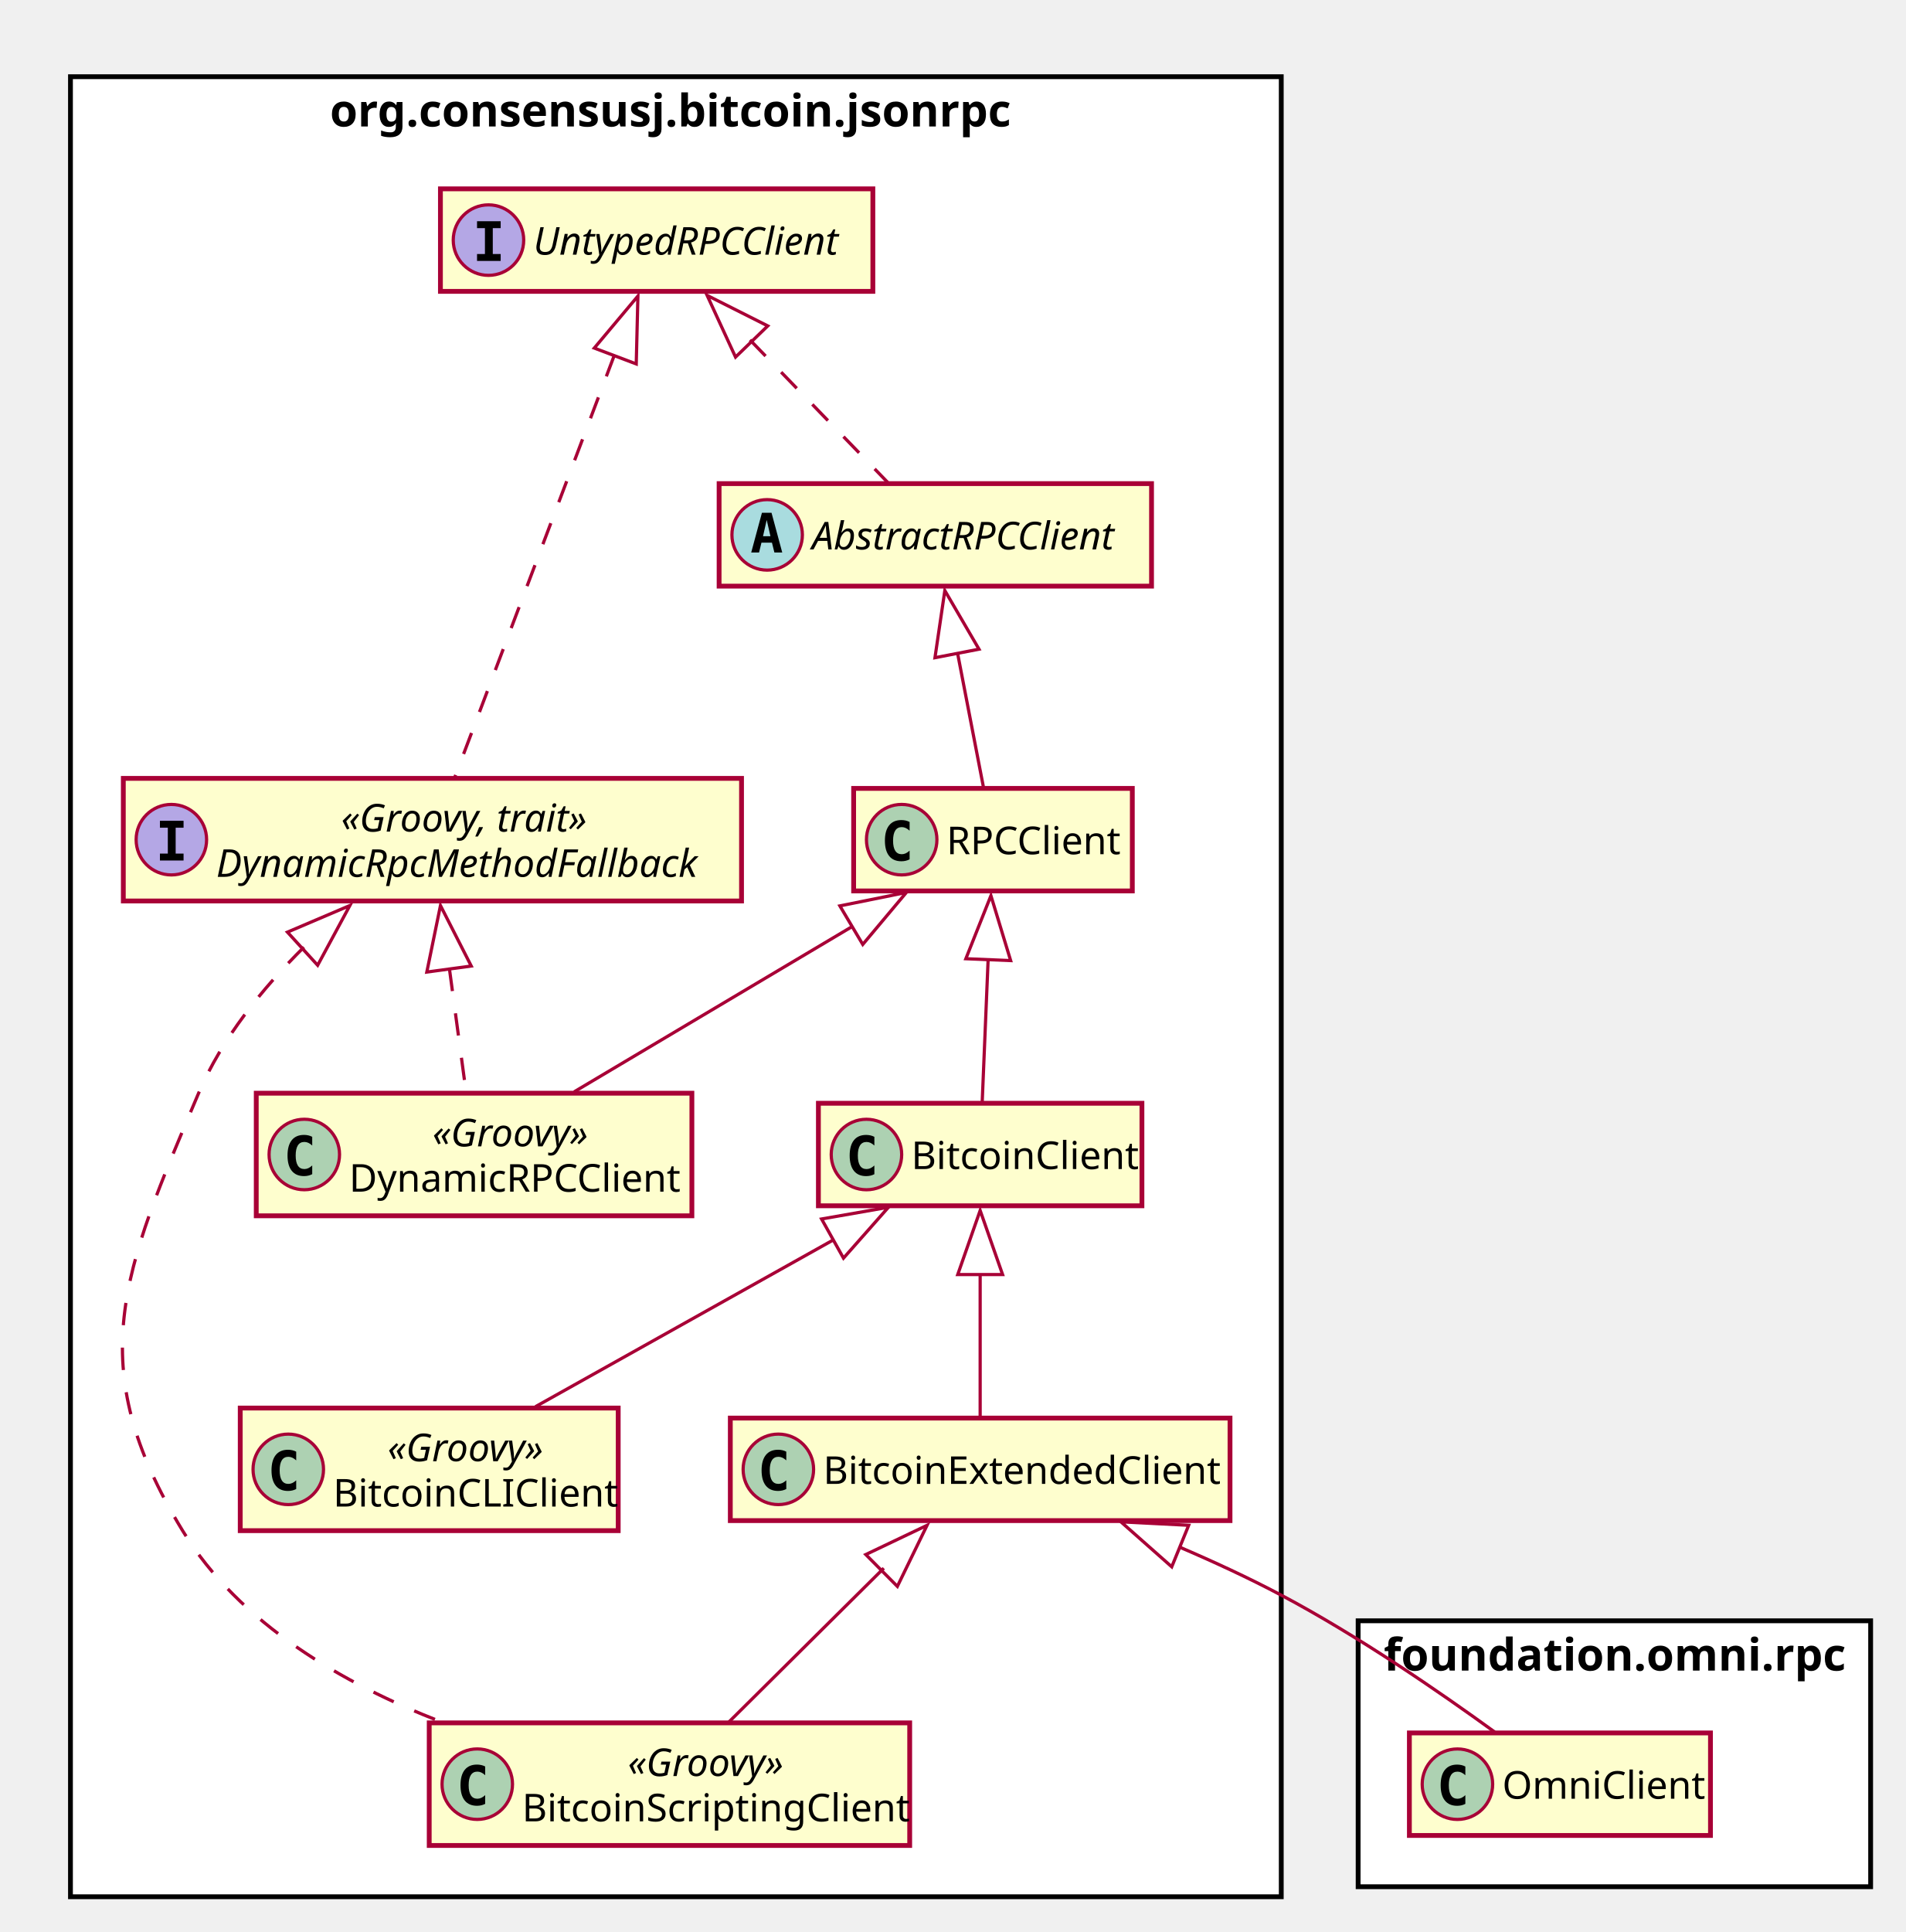
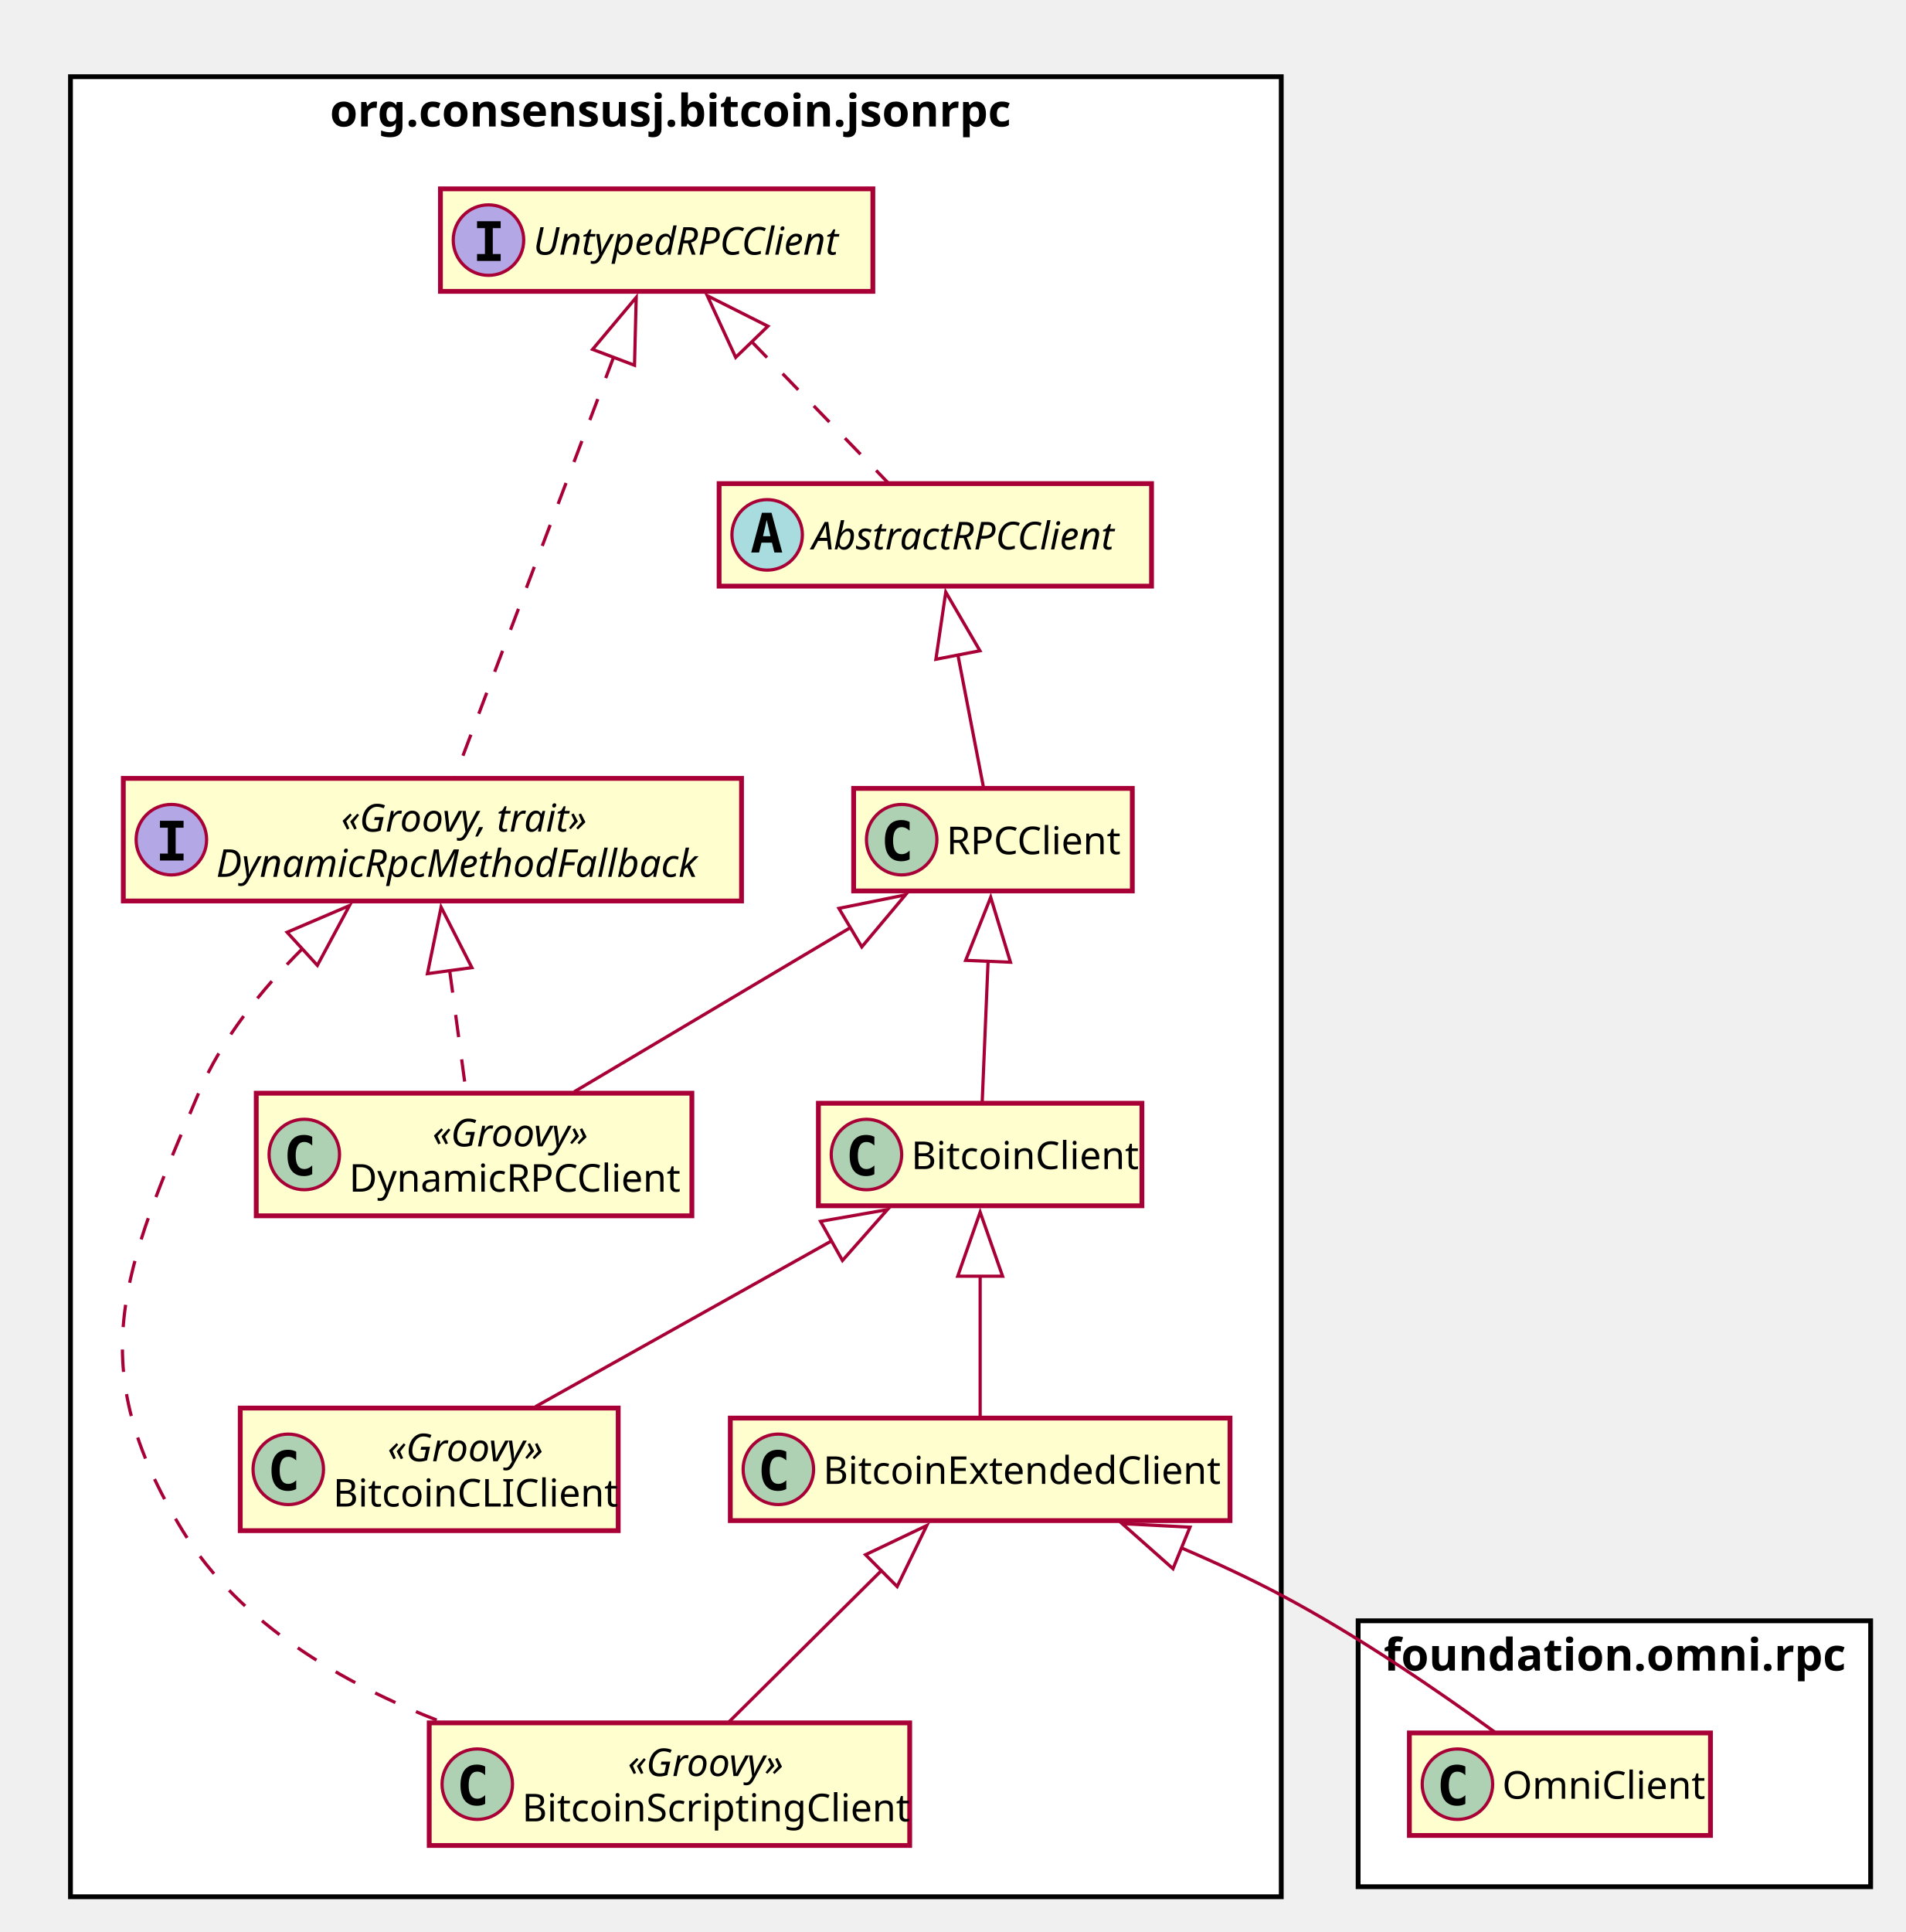
<svg xmlns="http://www.w3.org/2000/svg" contentScriptType="application/ecmascript" contentStyleType="text/css" height="603px" preserveAspectRatio="none" style="width:595px;height:603px;" version="1.1" viewBox="0 0 595 603" width="595px" zoomAndPan="magnify">
  <defs />
  <g>
    <rect fill="#FFFFFF" height="568.06" style="stroke: #000000; stroke-width: 1.5;" width="378" x="22" y="23.94" />
    <text fill="#000000" font-family="sans-serif" font-size="14" font-weight="bold" lengthAdjust="spacingAndGlyphs" textLength="216" x="103" y="39.475">org.consensusj.bitcoin.jsonrpc</text>
    <rect fill="#FFFFFF" height="83" style="stroke: #000000; stroke-width: 1.5;" width="160" x="424" y="505.87" />
    <text fill="#000000" font-family="sans-serif" font-size="14" font-weight="bold" lengthAdjust="spacingAndGlyphs" textLength="144" x="432" y="521.405">foundation.omni.rpc</text>
    <rect fill="#FEFECE" height="32" id="org.consensusj.bitcoin.jsonrpc.UntypedRPCClient" style="stroke: #A80036; stroke-width: 1.5;" width="135" x="137.5" y="58.94" />
    <ellipse cx="152.5" cy="74.94" fill="#B4A7E5" rx="11" ry="11" style="stroke: #A80036; stroke-width: 1.0;" />
    <path d="M148.928,71.205 L148.928,69.047 L156.307,69.047 L156.307,71.205 L153.842,71.205 L153.842,79.282 L156.307,79.282 L156.307,81.44 L148.928,81.44 L148.928,79.282 L151.393,79.282 L151.393,71.205 Z " />
    <text fill="#000000" font-family="sans-serif" font-size="12" font-style="italic" lengthAdjust="spacingAndGlyphs" textLength="103" x="166.5" y="79.475">UntypedRPCClient</text>
    <rect fill="#FEFECE" height="32" id="org.consensusj.bitcoin.jsonrpc.AbstractRPCClient" style="stroke: #A80036; stroke-width: 1.5;" width="135" x="224.5" y="150.94" />
    <ellipse cx="239.5" cy="166.94" fill="#A9DCDF" rx="11" ry="11" style="stroke: #A80036; stroke-width: 1.0;" />
    <path d="M239.363,162.288 L238.209,167.36 L240.525,167.36 Z M237.869,160.047 L240.866,160.047 L244.211,172.44 L241.762,172.44 L240.999,169.377 L237.72,169.377 L236.973,172.44 L234.524,172.44 Z " />
    <text fill="#000000" font-family="sans-serif" font-size="12" font-style="italic" lengthAdjust="spacingAndGlyphs" textLength="103" x="253.5" y="171.475">AbstractRPCClient</text>
    <rect fill="#FEFECE" height="32" id="org.consensusj.bitcoin.jsonrpc.RPCClient" style="stroke: #A80036; stroke-width: 1.5;" width="87" x="266.5" y="246.07" />
    <ellipse cx="281.5" cy="262.07" fill="#ADD1B2" rx="11" ry="11" style="stroke: #A80036; stroke-width: 1.0;" />
    <path d="M283.973,268.213 Q283.392,268.512 282.753,268.661 Q282.114,268.811 281.408,268.811 Q278.901,268.811 277.582,267.159 Q276.262,265.507 276.262,262.386 Q276.262,259.257 277.582,257.605 Q278.901,255.953 281.408,255.953 Q282.114,255.953 282.761,256.102 Q283.409,256.252 283.973,256.55 L283.973,259.273 Q283.342,258.692 282.749,258.422 Q282.155,258.152 281.524,258.152 Q280.18,258.152 279.495,259.219 Q278.81,260.286 278.81,262.386 Q278.81,264.478 279.495,265.544 Q280.18,266.611 281.524,266.611 Q282.155,266.611 282.749,266.341 Q283.342,266.072 283.973,265.49 Z " />
    <text fill="#000000" font-family="sans-serif" font-size="12" lengthAdjust="spacingAndGlyphs" textLength="55" x="295.5" y="266.605">RPCClient</text>
    <rect fill="#FEFECE" height="32" id="org.consensusj.bitcoin.jsonrpc.BitcoinClient" style="stroke: #A80036; stroke-width: 1.5;" width="101" x="255.5" y="344.34" />
    <ellipse cx="270.5" cy="360.34" fill="#ADD1B2" rx="11" ry="11" style="stroke: #A80036; stroke-width: 1.0;" />
    <path d="M272.973,366.483 Q272.392,366.782 271.753,366.931 Q271.114,367.081 270.408,367.081 Q267.901,367.081 266.582,365.429 Q265.262,363.777 265.262,360.656 Q265.262,357.526 266.582,355.875 Q267.901,354.223 270.408,354.223 Q271.114,354.223 271.761,354.372 Q272.409,354.522 272.973,354.82 L272.973,357.543 Q272.342,356.962 271.749,356.692 Q271.155,356.423 270.524,356.423 Q269.18,356.423 268.495,357.489 Q267.81,358.556 267.81,360.656 Q267.81,362.748 268.495,363.814 Q269.18,364.881 270.524,364.881 Q271.155,364.881 271.749,364.611 Q272.342,364.341 272.973,363.76 Z " />
    <text fill="#000000" font-family="sans-serif" font-size="12" lengthAdjust="spacingAndGlyphs" textLength="69" x="284.5" y="364.875">BitcoinClient</text>
    <rect fill="#FEFECE" height="32" id="org.consensusj.bitcoin.jsonrpc.BitcoinExtendedClient" style="stroke: #A80036; stroke-width: 1.5;" width="156" x="228" y="442.6" />
    <ellipse cx="243" cy="458.6" fill="#ADD1B2" rx="11" ry="11" style="stroke: #A80036; stroke-width: 1.0;" />
    <path d="M245.473,464.743 Q244.892,465.042 244.253,465.191 Q243.614,465.341 242.908,465.341 Q240.401,465.341 239.082,463.689 Q237.762,462.037 237.762,458.916 Q237.762,455.786 239.082,454.135 Q240.401,452.483 242.908,452.483 Q243.614,452.483 244.261,452.632 Q244.909,452.782 245.473,453.08 L245.473,455.803 Q244.842,455.222 244.249,454.952 Q243.655,454.683 243.024,454.683 Q241.68,454.683 240.995,455.749 Q240.31,456.816 240.31,458.916 Q240.31,461.008 240.995,462.074 Q241.68,463.141 243.024,463.141 Q243.655,463.141 244.249,462.871 Q244.842,462.601 245.473,462.02 Z " />
    <text fill="#000000" font-family="sans-serif" font-size="12" lengthAdjust="spacingAndGlyphs" textLength="124" x="257" y="463.135">BitcoinExtendedClient</text>
    <rect fill="#FEFECE" height="38.266" id="org.consensusj.bitcoin.jsonrpc.DynamicRpcMethodFallback" style="stroke: #A80036; stroke-width: 1.5;" width="193" x="38.5" y="242.94" />
    <ellipse cx="53.5" cy="262.073" fill="#B4A7E5" rx="11" ry="11" style="stroke: #A80036; stroke-width: 1.0;" />
    <path d="M49.928,258.338 L49.928,256.18 L57.307,256.18 L57.307,258.338 L54.842,258.338 L54.842,266.415 L57.307,266.415 L57.307,268.573 L49.928,268.573 L49.928,266.415 L52.393,266.415 L52.393,258.338 Z " />
    <text fill="#000000" font-family="sans-serif" font-size="12" font-style="italic" lengthAdjust="spacingAndGlyphs" textLength="83" x="106.5" y="259.542">«Groovy, trait»</text>
    <text fill="#000000" font-family="sans-serif" font-size="12" font-style="italic" lengthAdjust="spacingAndGlyphs" textLength="161" x="67.5" y="273.674">DynamicRpcMethodFallback</text>
    <rect fill="#FEFECE" height="38.266" id="org.consensusj.bitcoin.jsonrpc.DynamicRPCClient" style="stroke: #A80036; stroke-width: 1.5;" width="136" x="80" y="341.2" />
    <ellipse cx="95" cy="360.333" fill="#ADD1B2" rx="11" ry="11" style="stroke: #A80036; stroke-width: 1.0;" />
    <path d="M97.473,366.476 Q96.892,366.775 96.253,366.924 Q95.614,367.074 94.908,367.074 Q92.401,367.074 91.082,365.422 Q89.762,363.77 89.762,360.649 Q89.762,357.519 91.082,355.868 Q92.401,354.216 94.908,354.216 Q95.614,354.216 96.261,354.365 Q96.909,354.514 97.473,354.813 L97.473,357.536 Q96.842,356.955 96.249,356.685 Q95.655,356.415 95.024,356.415 Q93.68,356.415 92.995,357.482 Q92.31,358.549 92.31,360.649 Q92.31,362.74 92.995,363.807 Q93.68,364.874 95.024,364.874 Q95.655,364.874 96.249,364.604 Q96.842,364.334 97.473,363.753 Z " />
    <text fill="#000000" font-family="sans-serif" font-size="12" font-style="italic" lengthAdjust="spacingAndGlyphs" textLength="52" x="135" y="357.802">«Groovy»</text>
    <text fill="#000000" font-family="sans-serif" font-size="12" lengthAdjust="spacingAndGlyphs" textLength="104" x="109" y="371.934">DynamicRPCClient</text>
    <rect fill="#FEFECE" height="38.266" id="org.consensusj.bitcoin.jsonrpc.BitcoinScriptingClient" style="stroke: #A80036; stroke-width: 1.5;" width="150" x="134" y="537.73" />
    <ellipse cx="149" cy="556.863" fill="#ADD1B2" rx="11" ry="11" style="stroke: #A80036; stroke-width: 1.0;" />
    <path d="M151.473,563.006 Q150.892,563.305 150.253,563.454 Q149.614,563.604 148.908,563.604 Q146.401,563.604 145.082,561.952 Q143.762,560.3 143.762,557.179 Q143.762,554.049 145.082,552.398 Q146.401,550.746 148.908,550.746 Q149.614,550.746 150.261,550.895 Q150.909,551.044 151.473,551.343 L151.473,554.066 Q150.842,553.485 150.249,553.215 Q149.655,552.945 149.024,552.945 Q147.68,552.945 146.995,554.012 Q146.31,555.079 146.31,557.179 Q146.31,559.27 146.995,560.337 Q147.68,561.404 149.024,561.404 Q149.655,561.404 150.249,561.134 Q150.842,560.864 151.473,560.283 Z " />
    <text fill="#000000" font-family="sans-serif" font-size="12" font-style="italic" lengthAdjust="spacingAndGlyphs" textLength="52" x="196" y="554.332">«Groovy»</text>
    <text fill="#000000" font-family="sans-serif" font-size="12" lengthAdjust="spacingAndGlyphs" textLength="118" x="163" y="568.464">BitcoinScriptingClient</text>
    <rect fill="#FEFECE" height="38.266" id="org.consensusj.bitcoin.jsonrpc.BitcoinCLIClient" style="stroke: #A80036; stroke-width: 1.5;" width="118" x="75" y="439.47" />
    <ellipse cx="90" cy="458.603" fill="#ADD1B2" rx="11" ry="11" style="stroke: #A80036; stroke-width: 1.0;" />
    <path d="M92.473,464.746 Q91.892,465.045 91.253,465.194 Q90.614,465.344 89.908,465.344 Q87.401,465.344 86.082,463.692 Q84.762,462.04 84.762,458.919 Q84.762,455.789 86.082,454.137 Q87.401,452.486 89.908,452.486 Q90.614,452.486 91.261,452.635 Q91.909,452.784 92.473,453.083 L92.473,455.806 Q91.842,455.225 91.249,454.955 Q90.655,454.685 90.024,454.685 Q88.68,454.685 87.995,455.752 Q87.31,456.819 87.31,458.919 Q87.31,461.01 87.995,462.077 Q88.68,463.144 90.024,463.144 Q90.655,463.144 91.249,462.874 Q91.842,462.604 92.473,462.023 Z " />
    <text fill="#000000" font-family="sans-serif" font-size="12" font-style="italic" lengthAdjust="spacingAndGlyphs" textLength="52" x="121" y="456.072">«Groovy»</text>
    <text fill="#000000" font-family="sans-serif" font-size="12" lengthAdjust="spacingAndGlyphs" textLength="86" x="104" y="470.204">BitcoinCLIClient</text>
    <rect fill="#FEFECE" height="32" id="foundation.omni.rpc.OmniClient" style="stroke: #A80036; stroke-width: 1.5;" width="94" x="440" y="540.87" />
    <ellipse cx="455" cy="556.87" fill="#ADD1B2" rx="11" ry="11" style="stroke: #A80036; stroke-width: 1.0;" />
    <path d="M457.473,563.013 Q456.892,563.312 456.253,563.461 Q455.614,563.611 454.908,563.611 Q452.401,563.611 451.082,561.959 Q449.762,560.307 449.762,557.186 Q449.762,554.057 451.082,552.405 Q452.401,550.753 454.908,550.753 Q455.614,550.753 456.261,550.902 Q456.909,551.052 457.473,551.351 L457.473,554.073 Q456.842,553.492 456.249,553.222 Q455.655,552.952 455.024,552.952 Q453.68,552.952 452.995,554.019 Q452.31,555.086 452.31,557.186 Q452.31,559.278 452.995,560.344 Q453.68,561.411 455.024,561.411 Q455.655,561.411 456.249,561.141 Q456.842,560.871 457.473,560.29 Z " />
    <text fill="#000000" font-family="sans-serif" font-size="12" lengthAdjust="spacingAndGlyphs" textLength="62" x="469" y="561.405">OmniClient</text>
-     <path d="M234.14,106.09 C248.58,121.02 265.4,138.42 277.17,150.6 " fill="none" id="org.consensusj.bitcoin.jsonrpc.UntypedRPCClient&lt;-org.consensusj.bitcoin.jsonrpc.AbstractRPCClient" style="stroke: #A80036; stroke-width: 1.0; stroke-dasharray: 7.0,7.0;" />
-     <polygon fill="none" points="229.63,111.45,220.76,92.2,239.69,101.72,229.63,111.45" style="stroke: #A80036; stroke-width: 1.0;" />
-     <path d="M298.92,203.74 C301.73,218.27 304.82,234.27 307.02,245.67 " fill="none" id="org.consensusj.bitcoin.jsonrpc.AbstractRPCClient&lt;-org.consensusj.bitcoin.jsonrpc.RPCClient" style="stroke: #A80036; stroke-width: 1.0;" />
-     <polygon fill="none" points="291.89,205.28,294.97,184.32,305.64,202.62,291.89,205.28" style="stroke: #A80036; stroke-width: 1.0;" />
-     <path d="M191.77,110.92 C176.99,150.01 153.61,211.85 142.01,242.53 " fill="none" id="org.consensusj.bitcoin.jsonrpc.UntypedRPCClient&lt;-org.consensusj.bitcoin.jsonrpc.DynamicRpcMethodFallback" style="stroke: #A80036; stroke-width: 1.0; stroke-dasharray: 7.0,7.0;" />
-     <polygon fill="none" points="185.53,108.64,199.15,92.4,198.63,113.59,185.53,108.64" style="stroke: #A80036; stroke-width: 1.0;" />
-     <path d="M265.92,289.26 C238.48,305.57 203.85,326.15 179.23,340.78 " fill="none" id="org.consensusj.bitcoin.jsonrpc.RPCClient&lt;-org.consensusj.bitcoin.jsonrpc.DynamicRPCClient" style="stroke: #A80036; stroke-width: 1.0;" />
-     <polygon fill="none" points="262.2,282.74,282.97,278.54,269.35,294.77,262.2,282.74" style="stroke: #A80036; stroke-width: 1.0;" />
-     <path d="M140.31,302.39 C142.11,315.69 144.03,329.92 145.5,340.83 " fill="none" id="org.consensusj.bitcoin.jsonrpc.DynamicRpcMethodFallback&lt;-org.consensusj.bitcoin.jsonrpc.DynamicRPCClient" style="stroke: #A80036; stroke-width: 1.0; stroke-dasharray: 7.0,7.0;" />
-     <polygon fill="none" points="133.25,303.39,137.51,282.63,147.12,301.51,133.25,303.39" style="stroke: #A80036; stroke-width: 1.0;" />
-     <path d="M308.49,299.39 C307.85,314.79 307.14,331.92 306.64,343.91 " fill="none" id="org.consensusj.bitcoin.jsonrpc.RPCClient&lt;-org.consensusj.bitcoin.jsonrpc.BitcoinClient" style="stroke: #A80036; stroke-width: 1.0;" />
-     <polygon fill="none" points="301.53,299.23,309.36,279.54,315.52,299.81,301.53,299.23" style="stroke: #A80036; stroke-width: 1.0;" />
-     <path d="M306,397.66 C306,413.06 306,430.18 306,442.17 " fill="none" id="org.consensusj.bitcoin.jsonrpc.BitcoinClient&lt;-org.consensusj.bitcoin.jsonrpc.BitcoinExtendedClient" style="stroke: #A80036; stroke-width: 1.0;" />
-     <polygon fill="none" points="299,397.8,306,377.8,313,397.8,299,397.8" style="stroke: #A80036; stroke-width: 1.0;" />
-     <path d="M275.92,489.45 C260.1,505.15 241.2,523.91 227.53,537.48 " fill="none" id="org.consensusj.bitcoin.jsonrpc.BitcoinExtendedClient&lt;-org.consensusj.bitcoin.jsonrpc.BitcoinScriptingClient" style="stroke: #A80036; stroke-width: 1.0;" />
-     <polygon fill="none" points="270.29,485.19,289.42,476.07,280.15,495.13,270.29,485.19" style="stroke: #A80036; stroke-width: 1.0;" />
-     <path d="M94.88,295.62 C82.03,308.38 69.27,324.07 62,341.2 C38.29,397.1 25.37,425.9 57,477.73 C74.78,506.86 107.26,525.58 137.64,537.38 " fill="none" id="org.consensusj.bitcoin.jsonrpc.DynamicRpcMethodFallback&lt;-org.consensusj.bitcoin.jsonrpc.BitcoinScriptingClient" style="stroke: #A80036; stroke-width: 1.0; stroke-dasharray: 7.0,7.0;" />
-     <polygon fill="none" points="89.74,290.93,109.23,282.62,99.17,301.27,89.74,290.93" style="stroke: #A80036; stroke-width: 1.0;" />
-     <path d="M260.04,387.06 C230.78,403.44 193.55,424.27 167.16,439.04 " fill="none" id="org.consensusj.bitcoin.jsonrpc.BitcoinClient&lt;-org.consensusj.bitcoin.jsonrpc.BitcoinCLIClient" style="stroke: #A80036; stroke-width: 1.0;" />
-     <polygon fill="none" points="256.49,380.46,277.37,376.8,263.33,392.68,256.49,380.46" style="stroke: #A80036; stroke-width: 1.0;" />
-     <path d="M368,482.76 C378.84,487.4 389.88,492.5 400,497.87 C423.9,510.53 449.45,528.1 466.63,540.58 " fill="none" id="org.consensusj.bitcoin.jsonrpc.BitcoinExtendedClient&lt;-foundation.omni.rpc.OmniClient" style="stroke: #A80036; stroke-width: 1.0;" />
-     <polygon fill="none" points="365.81,489.02,349.94,474.98,371.1,476.06,365.81,489.02" style="stroke: #A80036; stroke-width: 1.0;" />
+     <path d="M234.6,106.56 C248.94,121.39 265.52,138.55 277.17,150.6 " fill="none" id="org.consensusj.bitcoin.jsonrpc.UntypedRPCClient&lt;-org.consensusj.bitcoin.jsonrpc.AbstractRPCClient" style="stroke: #A80036; stroke-width: 1.0; stroke-dasharray: 7.0,7.0;" />
+     <polygon fill="none" points="229.68,111.54,220.81,92.29,239.74,101.81,229.68,111.54" style="stroke: #A80036; stroke-width: 1.0;" />
+     <path d="M299.02,204.26 C301.8,218.65 304.85,234.41 307.02,245.67 " fill="none" id="org.consensusj.bitcoin.jsonrpc.AbstractRPCClient&lt;-org.consensusj.bitcoin.jsonrpc.RPCClient" style="stroke: #A80036; stroke-width: 1.0;" />
+     <polygon fill="none" points="292.18,205.77,295.26,184.8,305.93,203.11,292.18,205.77" style="stroke: #A80036; stroke-width: 1.0;" />
+     <path d="M191.57,111.46 C176.77,150.59 153.56,211.99 142.01,242.53 " fill="none" id="org.consensusj.bitcoin.jsonrpc.UntypedRPCClient&lt;-org.consensusj.bitcoin.jsonrpc.DynamicRpcMethodFallback" style="stroke: #A80036; stroke-width: 1.0; stroke-dasharray: 7.0,7.0;" />
+     <polygon fill="none" points="185,109.05,198.62,92.82,198.09,114,185,109.05" style="stroke: #A80036; stroke-width: 1.0;" />
+     <path d="M265.52,289.5 C238.15,305.77 203.73,326.22 179.23,340.78 " fill="none" id="org.consensusj.bitcoin.jsonrpc.RPCClient&lt;-org.consensusj.bitcoin.jsonrpc.DynamicRPCClient" style="stroke: #A80036; stroke-width: 1.0;" />
+     <polygon fill="none" points="261.9,283.51,282.67,279.31,269.05,295.54,261.9,283.51" style="stroke: #A80036; stroke-width: 1.0;" />
+     <path d="M140.38,302.88 C142.15,316.04 144.05,330.06 145.5,340.83 " fill="none" id="org.consensusj.bitcoin.jsonrpc.DynamicRpcMethodFallback&lt;-org.consensusj.bitcoin.jsonrpc.DynamicRPCClient" style="stroke: #A80036; stroke-width: 1.0; stroke-dasharray: 7.0,7.0;" />
+     <polygon fill="none" points="133.45,303.89,137.71,283.13,147.32,302.01,133.45,303.89" style="stroke: #A80036; stroke-width: 1.0;" />
+     <path d="M308.47,299.93 C307.83,315.19 307.13,332.06 306.64,343.91 " fill="none" id="org.consensusj.bitcoin.jsonrpc.RPCClient&lt;-org.consensusj.bitcoin.jsonrpc.BitcoinClient" style="stroke: #A80036; stroke-width: 1.0;" />
+     <polygon fill="none" points="301.47,299.74,309.29,280.05,315.46,300.32,301.47,299.74" style="stroke: #A80036; stroke-width: 1.0;" />
+     <path d="M306,398.2 C306,413.46 306,430.32 306,442.17 " fill="none" id="org.consensusj.bitcoin.jsonrpc.BitcoinClient&lt;-org.consensusj.bitcoin.jsonrpc.BitcoinExtendedClient" style="stroke: #A80036; stroke-width: 1.0;" />
+     <polygon fill="none" points="299,398.32,306,378.32,313,398.32,299,398.32" style="stroke: #A80036; stroke-width: 1.0;" />
+     <path d="M275.43,489.94 C259.71,505.54 241.06,524.05 227.53,537.48 " fill="none" id="org.consensusj.bitcoin.jsonrpc.BitcoinExtendedClient&lt;-org.consensusj.bitcoin.jsonrpc.BitcoinScriptingClient" style="stroke: #A80036; stroke-width: 1.0;" />
+     <polygon fill="none" points="270.21,485.25,289.34,476.13,280.08,495.19,270.21,485.25" style="stroke: #A80036; stroke-width: 1.0;" />
+     <path d="M94.46,296.04 C81.75,308.72 69.19,324.26 62,341.2 C38.29,397.1 25.37,425.9 57,477.73 C74.78,506.86 107.26,525.58 137.64,537.38 " fill="none" id="org.consensusj.bitcoin.jsonrpc.DynamicRpcMethodFallback&lt;-org.consensusj.bitcoin.jsonrpc.BitcoinScriptingClient" style="stroke: #A80036; stroke-width: 1.0; stroke-dasharray: 7.0,7.0;" />
+     <polygon fill="none" points="89.63,290.97,109.11,282.64,99.08,301.3,89.63,290.97" style="stroke: #A80036; stroke-width: 1.0;" />
+     <path d="M259.62,387.29 C230.42,403.63 193.43,424.34 167.16,439.04 " fill="none" id="org.consensusj.bitcoin.jsonrpc.BitcoinClient&lt;-org.consensusj.bitcoin.jsonrpc.BitcoinCLIClient" style="stroke: #A80036; stroke-width: 1.0;" />
+     <polygon fill="none" points="256.17,381.2,277.04,377.54,263.01,393.42,256.17,381.2" style="stroke: #A80036; stroke-width: 1.0;" />
+     <path d="M368.81,483.11 C379.39,487.65 390.13,492.64 400,497.87 C423.9,510.53 449.45,528.1 466.63,540.58 " fill="none" id="org.consensusj.bitcoin.jsonrpc.BitcoinExtendedClient&lt;-foundation.omni.rpc.OmniClient" style="stroke: #A80036; stroke-width: 1.0;" />
+     <polygon fill="none" points="366.2,489.61,350.34,475.55,371.5,476.65,366.2,489.61" style="stroke: #A80036; stroke-width: 1.0;" />
  </g>
</svg>
